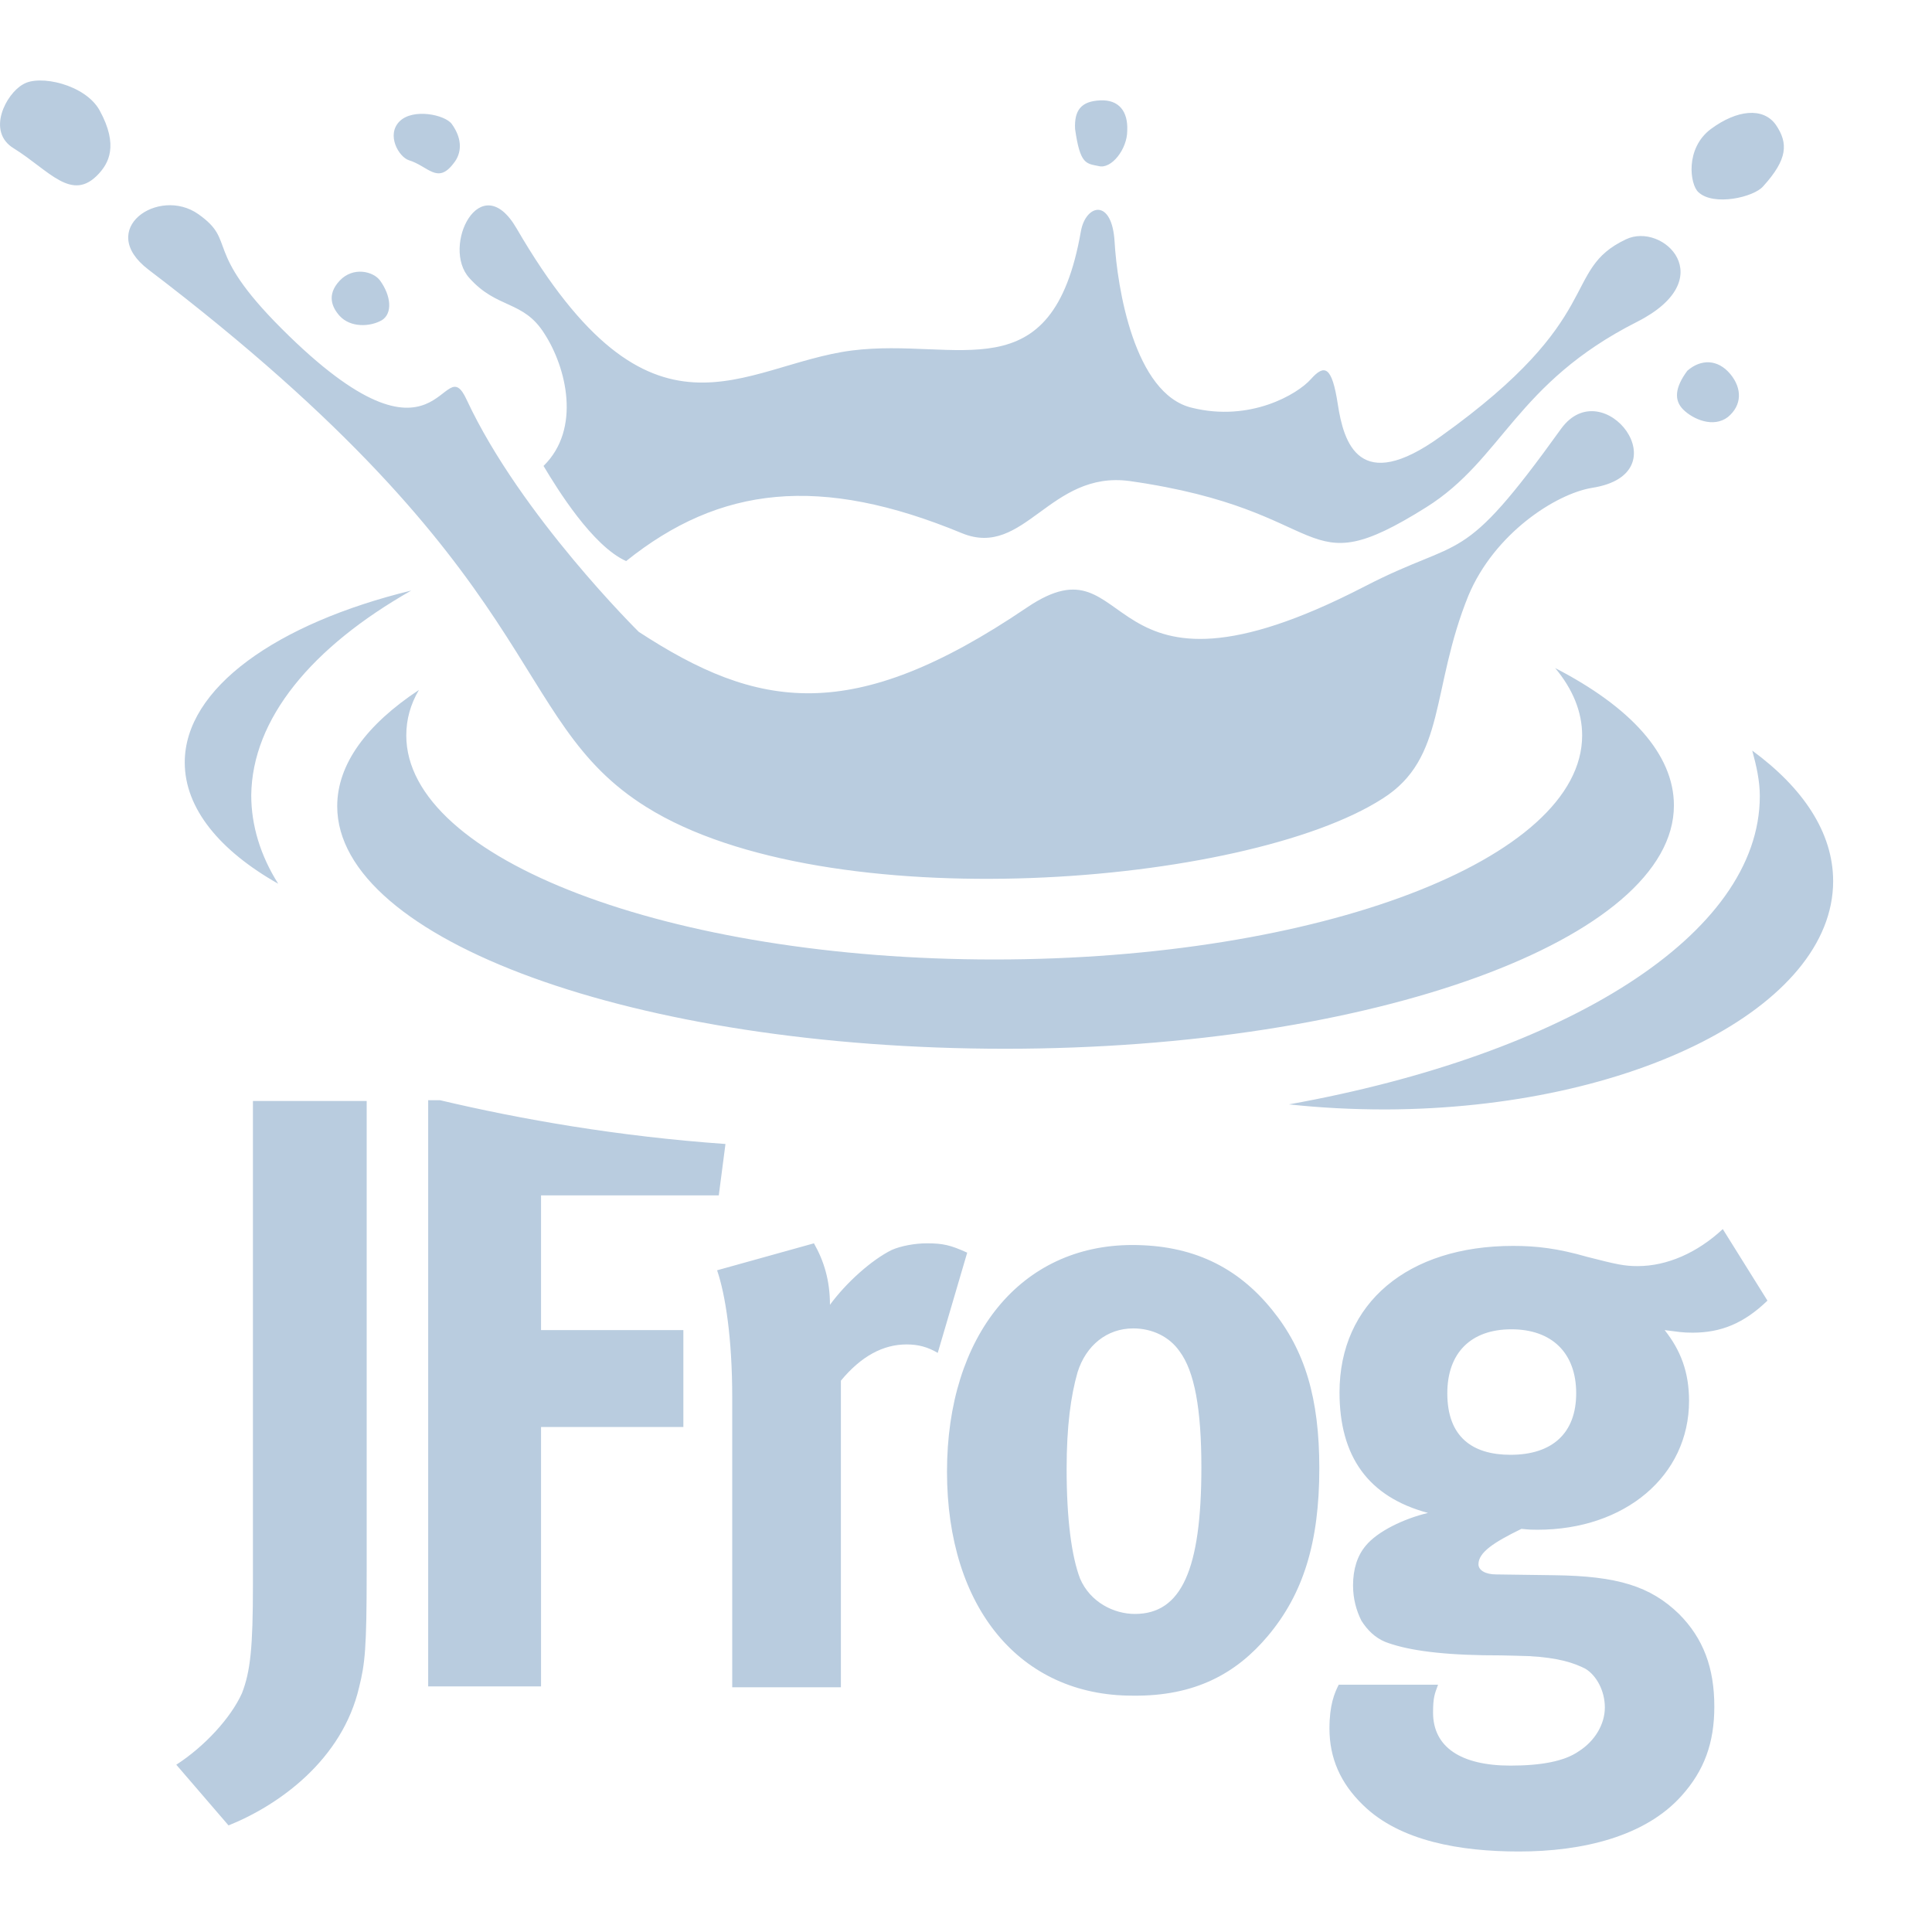
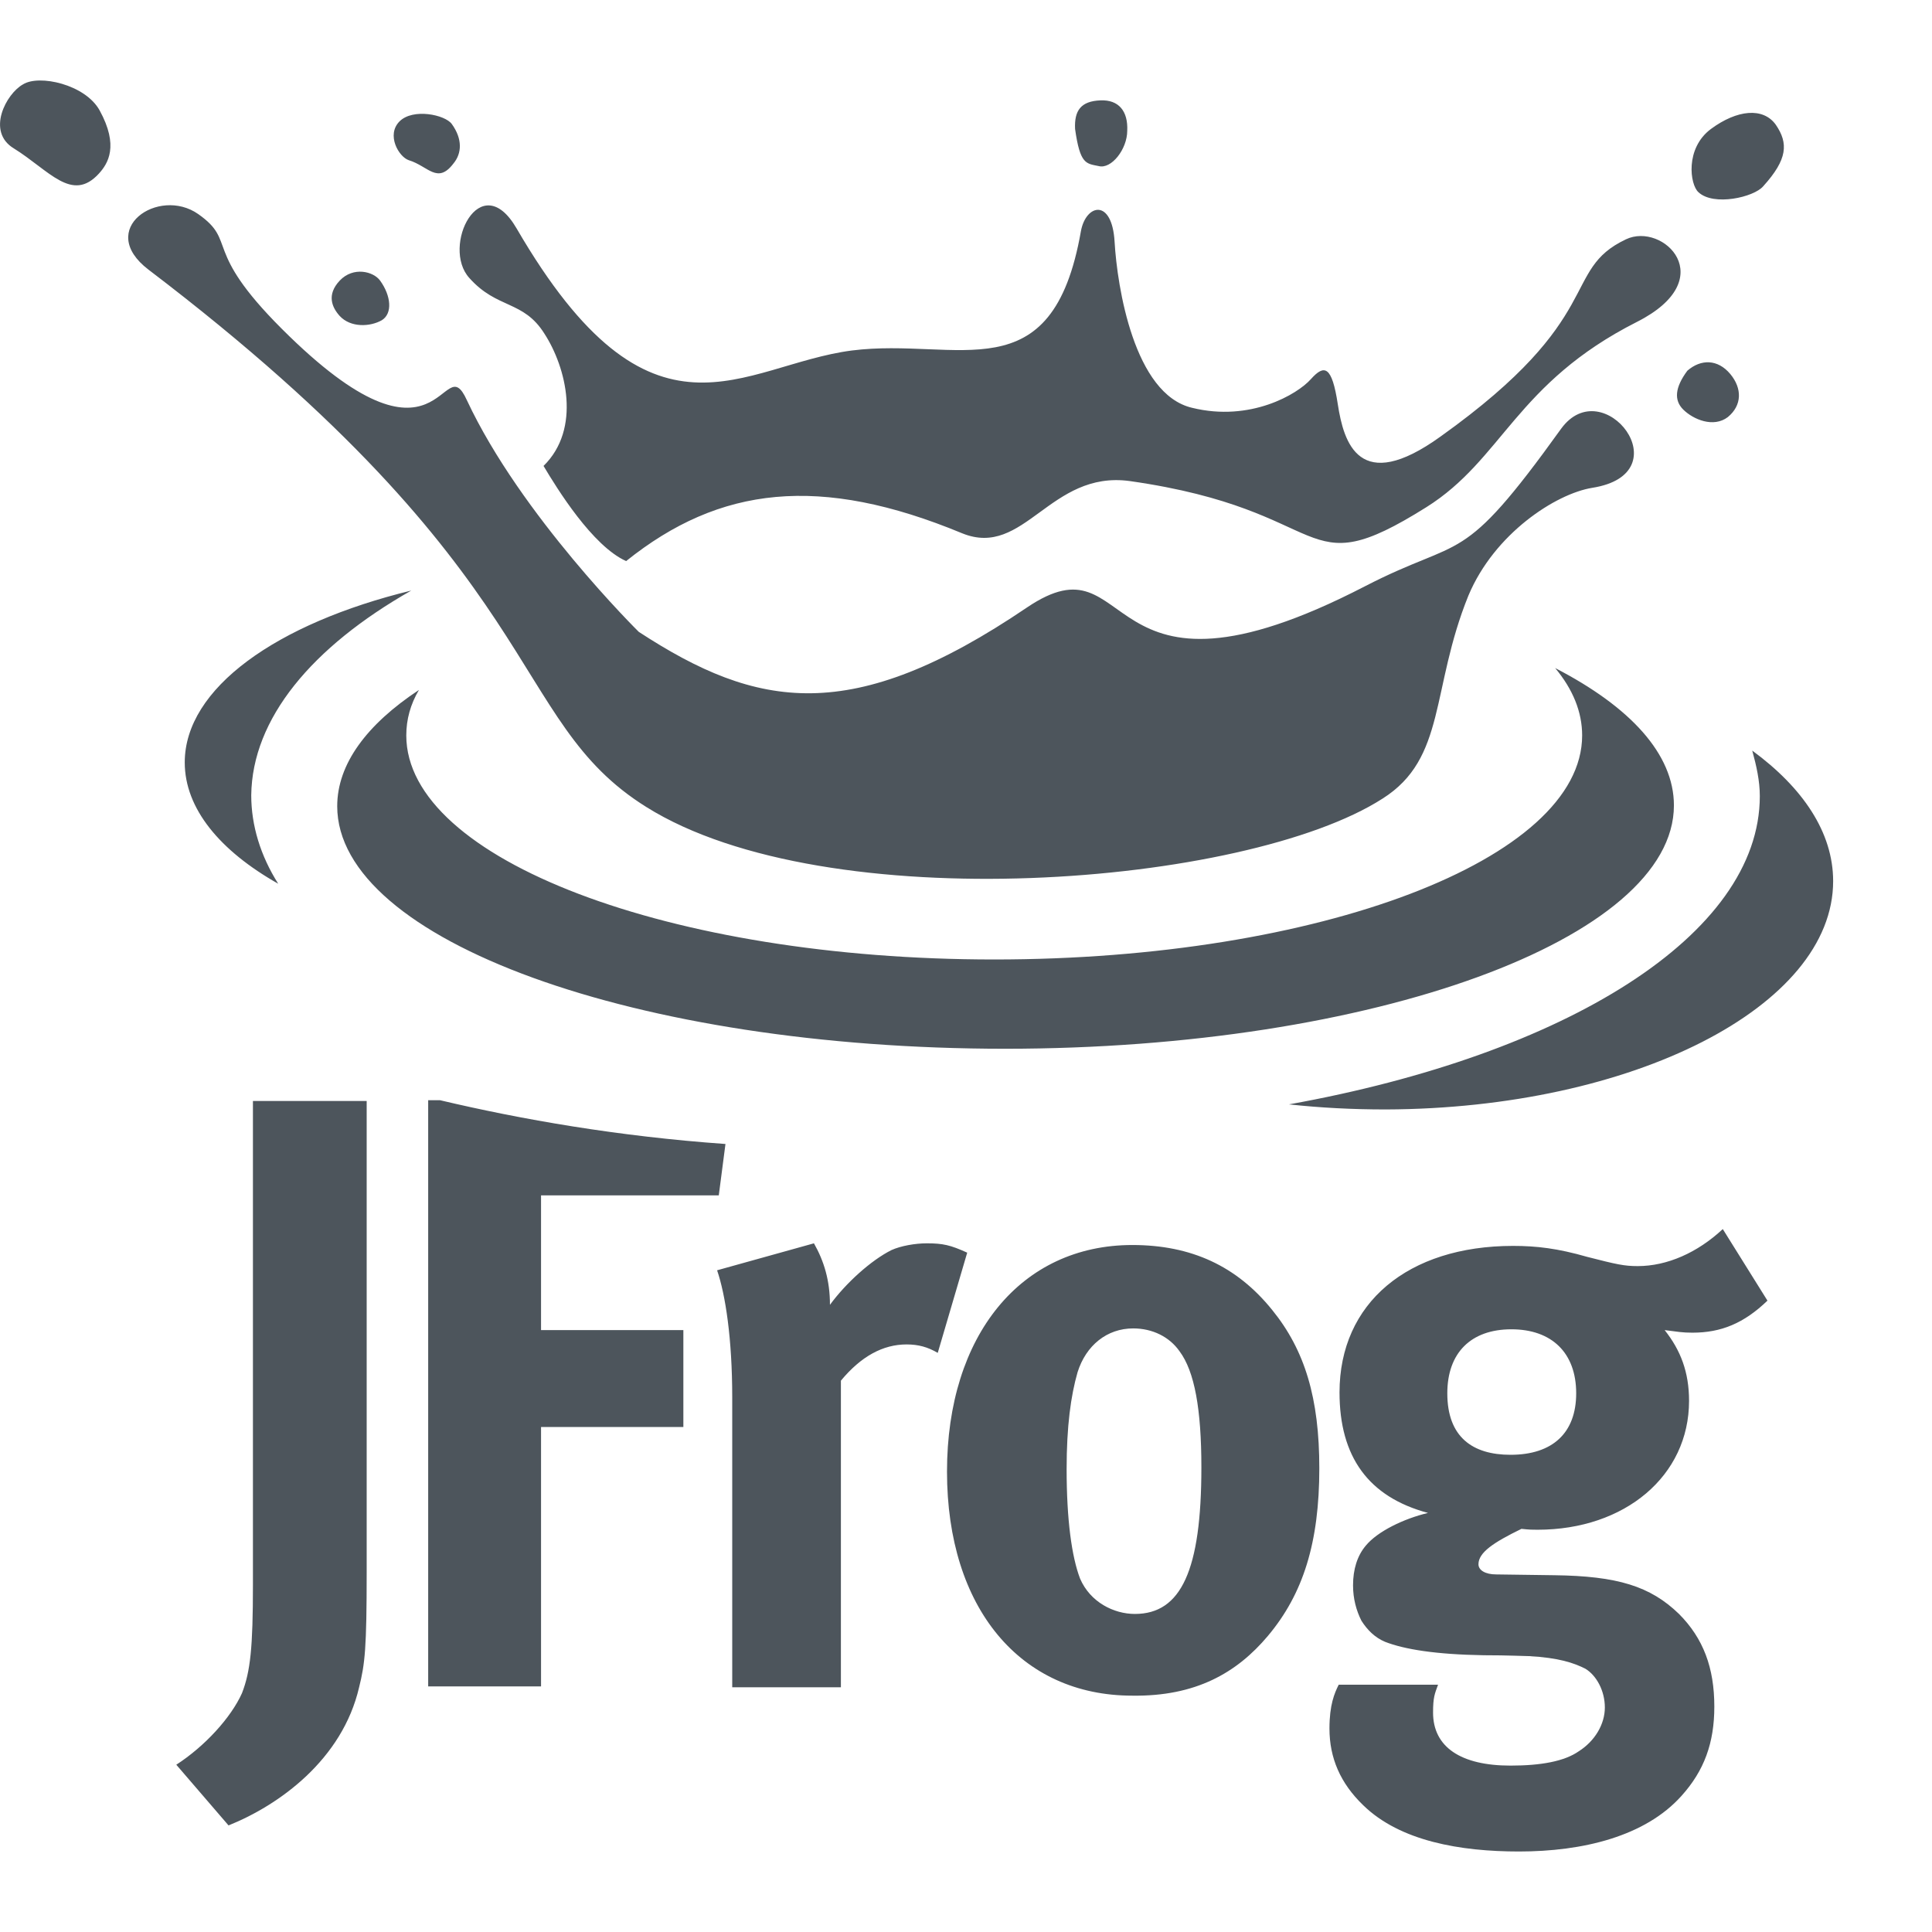
<svg xmlns="http://www.w3.org/2000/svg" width="24" height="24" viewBox="0 0 24 24" fill="none">
-   <path d="M10.111 15.445L8.908 15.78C9.012 16.084 9.096 16.628 9.096 17.36V20.96H10.446V17.151C10.697 16.848 10.969 16.701 11.262 16.701C11.408 16.701 11.524 16.733 11.649 16.806L12.015 15.561C11.806 15.466 11.712 15.445 11.513 15.445C11.367 15.445 11.189 15.477 11.074 15.529C10.822 15.655 10.509 15.937 10.31 16.209C10.31 15.906 10.236 15.665 10.111 15.445ZM5.465 13.667H5.319V20.949H6.721V17.727H8.489V16.523H6.721V14.849H8.929L9.012 14.211C7.683 14.117 6.48 13.907 5.465 13.667ZM2.19 21.922L2.839 22.676C3.467 22.424 4.252 21.86 4.461 20.96C4.534 20.667 4.555 20.478 4.555 19.526V13.677H3.142V19.683C3.142 20.468 3.111 20.761 3.006 21.033C2.87 21.336 2.546 21.692 2.19 21.922ZM14.924 18.229C14.924 19.505 14.673 20.049 14.098 20.049C13.836 20.049 13.543 19.903 13.417 19.61C13.313 19.338 13.25 18.877 13.25 18.25C13.25 17.716 13.302 17.339 13.386 17.046C13.491 16.712 13.752 16.502 14.077 16.502C14.317 16.502 14.527 16.607 14.652 16.785C14.84 17.036 14.924 17.507 14.924 18.229ZM15.751 20.321C16.19 19.798 16.389 19.16 16.389 18.239C16.389 17.371 16.211 16.774 15.803 16.272C15.364 15.728 14.799 15.466 14.066 15.466C12.685 15.466 11.764 16.586 11.764 18.281C11.764 19.976 12.675 21.064 14.066 21.064C14.851 21.075 15.364 20.782 15.751 20.321ZM19.58 17.308C19.58 17.8 19.287 18.072 18.764 18.072C18.293 18.072 17.979 17.852 17.979 17.308C17.979 16.806 18.272 16.513 18.775 16.513C19.277 16.513 19.58 16.806 19.58 17.308ZM21.956 16.157L21.401 15.268C21.087 15.561 20.71 15.728 20.344 15.728C20.177 15.728 20.082 15.707 19.716 15.613C19.35 15.508 19.088 15.477 18.796 15.477C17.488 15.477 16.64 16.188 16.64 17.297C16.64 18.093 16.996 18.595 17.739 18.794C17.435 18.867 17.111 19.024 16.965 19.202C16.86 19.327 16.808 19.495 16.808 19.694C16.808 19.861 16.849 20.008 16.912 20.133C16.985 20.248 17.079 20.342 17.205 20.395C17.446 20.489 17.833 20.552 18.429 20.562C18.743 20.562 18.932 20.573 18.994 20.573C19.361 20.593 19.549 20.656 19.695 20.73C19.831 20.813 19.936 21.002 19.936 21.211C19.936 21.42 19.811 21.629 19.612 21.755C19.434 21.88 19.141 21.933 18.764 21.933C18.147 21.933 17.802 21.703 17.802 21.274C17.802 21.085 17.822 21.043 17.864 20.928H16.63C16.577 21.033 16.515 21.179 16.515 21.472C16.515 21.839 16.651 22.152 16.933 22.424C17.393 22.874 18.147 23 18.869 23C19.664 23 20.438 22.812 20.888 22.309C21.171 21.995 21.296 21.65 21.296 21.2C21.296 20.719 21.16 20.353 20.857 20.049C20.501 19.704 20.093 19.578 19.308 19.568L18.586 19.558C18.45 19.558 18.366 19.505 18.366 19.432C18.366 19.285 18.555 19.16 18.9 18.992C19.005 19.003 19.036 19.003 19.099 19.003C20.187 19.003 20.982 18.333 20.982 17.402C20.982 17.046 20.878 16.774 20.679 16.523C20.846 16.544 20.899 16.555 21.024 16.555C21.38 16.555 21.663 16.439 21.956 16.157ZM5.109 7.336C3.435 7.744 2.295 8.55 2.295 9.471C2.295 10.046 2.734 10.57 3.456 10.978C3.237 10.632 3.121 10.256 3.121 9.879C3.132 8.927 3.875 8.037 5.109 7.336ZM22.772 10.946C22.772 10.339 22.395 9.785 21.767 9.324C21.819 9.513 21.861 9.701 21.861 9.889C21.861 11.616 19.444 13.102 16.012 13.719C16.399 13.761 16.797 13.782 17.216 13.782C20.281 13.771 22.772 12.505 22.772 10.946ZM20.794 10.005C20.794 9.366 20.25 8.78 19.319 8.299C19.538 8.561 19.654 8.843 19.654 9.136C19.654 10.674 16.389 11.919 12.35 11.919C8.322 11.919 5.047 10.674 5.047 9.136C5.047 8.937 5.099 8.749 5.204 8.571C4.555 9 4.189 9.492 4.189 10.015C4.189 11.679 7.903 13.028 12.486 13.028C17.069 13.028 20.794 11.658 20.794 10.005ZM17.174 9.921C15.479 11.009 10.268 11.428 8.029 10.025C6.271 8.927 6.878 7.179 1.845 3.35C1.186 2.848 1.97 2.314 2.462 2.659C2.954 3.005 2.504 3.088 3.498 4.082C5.507 6.091 5.486 4.281 5.8 4.972C6.47 6.405 7.935 7.849 7.935 7.849C9.41 8.812 10.582 9.021 12.758 7.546C14.139 6.614 13.574 9.031 16.954 7.284C18.189 6.646 18.136 7.075 19.392 5.327C19.915 4.605 20.909 5.882 19.779 6.06C19.329 6.133 18.565 6.625 18.241 7.399C17.77 8.561 17.969 9.419 17.174 9.921ZM7.778 6.97C7.359 6.782 6.92 6.07 6.752 5.788C7.223 5.327 7.035 4.564 6.763 4.145C6.501 3.727 6.177 3.842 5.831 3.454C5.476 3.067 5.967 2.063 6.417 2.837C8.102 5.736 9.211 4.532 10.582 4.354C11.9 4.187 13.072 4.909 13.428 2.869C13.491 2.534 13.815 2.46 13.846 3.005C13.878 3.559 14.087 4.898 14.809 5.066C15.531 5.244 16.117 4.898 16.284 4.71C16.452 4.522 16.546 4.543 16.619 5.024C16.692 5.495 16.881 6.154 17.896 5.422C19.978 3.936 19.381 3.36 20.198 2.973C20.658 2.753 21.39 3.465 20.334 3.999C18.827 4.762 18.67 5.704 17.718 6.301C16.117 7.305 16.609 6.342 14.035 5.976C13.041 5.84 12.727 6.939 11.953 6.625C10.184 5.892 8.939 6.039 7.778 6.97ZM13.355 1.602C13.417 2.042 13.491 2.031 13.648 2.063C13.805 2.105 14.003 1.854 14.003 1.623C14.014 1.383 13.899 1.236 13.668 1.247C13.428 1.257 13.344 1.372 13.355 1.602ZM21.098 2.387C21.286 2.565 21.788 2.45 21.903 2.314C22.207 1.979 22.217 1.78 22.06 1.55C21.903 1.33 21.579 1.362 21.254 1.602C20.93 1.843 20.993 2.293 21.098 2.387ZM20.961 4.605C20.805 4.815 20.794 4.972 20.909 5.087C21.035 5.212 21.286 5.317 21.464 5.181C21.642 5.034 21.642 4.825 21.495 4.647C21.338 4.459 21.129 4.459 20.961 4.605ZM5.078 1.99C5.319 2.063 5.434 2.293 5.633 2.031C5.737 1.906 5.748 1.728 5.612 1.54C5.528 1.425 5.13 1.341 4.963 1.508C4.796 1.676 4.953 1.948 5.078 1.99ZM0.171 1.843C0.61 2.115 0.893 2.523 1.228 2.157C1.343 2.031 1.479 1.812 1.238 1.372C1.06 1.048 0.485 0.922 0.286 1.048C0.077 1.163 -0.174 1.634 0.171 1.843ZM4.22 3.925C4.356 4.072 4.597 4.061 4.743 3.978C4.879 3.894 4.858 3.674 4.722 3.486C4.639 3.371 4.388 3.308 4.22 3.486C4.053 3.664 4.126 3.821 4.22 3.925Z" fill="#B9CCDF" />
+   <path d="M10.111 15.445L8.908 15.78C9.012 16.084 9.096 16.628 9.096 17.36V20.96H10.446V17.151C10.697 16.848 10.969 16.701 11.262 16.701C11.408 16.701 11.524 16.733 11.649 16.806L12.015 15.561C11.806 15.466 11.712 15.445 11.513 15.445C11.367 15.445 11.189 15.477 11.074 15.529C10.822 15.655 10.509 15.937 10.31 16.209C10.31 15.906 10.236 15.665 10.111 15.445ZM5.465 13.667H5.319V20.949H6.721V17.727H8.489V16.523H6.721V14.849H8.929L9.012 14.211C7.683 14.117 6.48 13.907 5.465 13.667ZM2.19 21.922L2.839 22.676C3.467 22.424 4.252 21.86 4.461 20.96C4.534 20.667 4.555 20.478 4.555 19.526V13.677H3.142V19.683C3.142 20.468 3.111 20.761 3.006 21.033C2.87 21.336 2.546 21.692 2.19 21.922ZM14.924 18.229C14.924 19.505 14.673 20.049 14.098 20.049C13.836 20.049 13.543 19.903 13.417 19.61C13.313 19.338 13.25 18.877 13.25 18.25C13.25 17.716 13.302 17.339 13.386 17.046C13.491 16.712 13.752 16.502 14.077 16.502C14.317 16.502 14.527 16.607 14.652 16.785C14.84 17.036 14.924 17.507 14.924 18.229ZM15.751 20.321C16.19 19.798 16.389 19.16 16.389 18.239C16.389 17.371 16.211 16.774 15.803 16.272C15.364 15.728 14.799 15.466 14.066 15.466C12.685 15.466 11.764 16.586 11.764 18.281C11.764 19.976 12.675 21.064 14.066 21.064C14.851 21.075 15.364 20.782 15.751 20.321ZM19.58 17.308C19.58 17.8 19.287 18.072 18.764 18.072C18.293 18.072 17.979 17.852 17.979 17.308C17.979 16.806 18.272 16.513 18.775 16.513C19.277 16.513 19.58 16.806 19.58 17.308ZM21.956 16.157L21.401 15.268C21.087 15.561 20.71 15.728 20.344 15.728C20.177 15.728 20.082 15.707 19.716 15.613C19.35 15.508 19.088 15.477 18.796 15.477C17.488 15.477 16.64 16.188 16.64 17.297C16.64 18.093 16.996 18.595 17.739 18.794C17.435 18.867 17.111 19.024 16.965 19.202C16.86 19.327 16.808 19.495 16.808 19.694C16.808 19.861 16.849 20.008 16.912 20.133C16.985 20.248 17.079 20.342 17.205 20.395C17.446 20.489 17.833 20.552 18.429 20.562C18.743 20.562 18.932 20.573 18.994 20.573C19.361 20.593 19.549 20.656 19.695 20.73C19.831 20.813 19.936 21.002 19.936 21.211C19.936 21.42 19.811 21.629 19.612 21.755C19.434 21.88 19.141 21.933 18.764 21.933C18.147 21.933 17.802 21.703 17.802 21.274C17.802 21.085 17.822 21.043 17.864 20.928H16.63C16.577 21.033 16.515 21.179 16.515 21.472C16.515 21.839 16.651 22.152 16.933 22.424C17.393 22.874 18.147 23 18.869 23C19.664 23 20.438 22.812 20.888 22.309C21.171 21.995 21.296 21.65 21.296 21.2C21.296 20.719 21.16 20.353 20.857 20.049C20.501 19.704 20.093 19.578 19.308 19.568L18.586 19.558C18.45 19.558 18.366 19.505 18.366 19.432C18.366 19.285 18.555 19.16 18.9 18.992C19.005 19.003 19.036 19.003 19.099 19.003C20.187 19.003 20.982 18.333 20.982 17.402C20.982 17.046 20.878 16.774 20.679 16.523C20.846 16.544 20.899 16.555 21.024 16.555C21.38 16.555 21.663 16.439 21.956 16.157ZM5.109 7.336C3.435 7.744 2.295 8.55 2.295 9.471C2.295 10.046 2.734 10.57 3.456 10.978C3.237 10.632 3.121 10.256 3.121 9.879C3.132 8.927 3.875 8.037 5.109 7.336ZM22.772 10.946C22.772 10.339 22.395 9.785 21.767 9.324C21.819 9.513 21.861 9.701 21.861 9.889C21.861 11.616 19.444 13.102 16.012 13.719C16.399 13.761 16.797 13.782 17.216 13.782C20.281 13.771 22.772 12.505 22.772 10.946ZM20.794 10.005C20.794 9.366 20.25 8.78 19.319 8.299C19.538 8.561 19.654 8.843 19.654 9.136C19.654 10.674 16.389 11.919 12.35 11.919C8.322 11.919 5.047 10.674 5.047 9.136C5.047 8.937 5.099 8.749 5.204 8.571C4.555 9 4.189 9.492 4.189 10.015C4.189 11.679 7.903 13.028 12.486 13.028C17.069 13.028 20.794 11.658 20.794 10.005ZM17.174 9.921C15.479 11.009 10.268 11.428 8.029 10.025C6.271 8.927 6.878 7.179 1.845 3.35C1.186 2.848 1.97 2.314 2.462 2.659C2.954 3.005 2.504 3.088 3.498 4.082C5.507 6.091 5.486 4.281 5.8 4.972C6.47 6.405 7.935 7.849 7.935 7.849C9.41 8.812 10.582 9.021 12.758 7.546C14.139 6.614 13.574 9.031 16.954 7.284C18.189 6.646 18.136 7.075 19.392 5.327C19.915 4.605 20.909 5.882 19.779 6.06C19.329 6.133 18.565 6.625 18.241 7.399C17.77 8.561 17.969 9.419 17.174 9.921ZM7.778 6.97C7.359 6.782 6.92 6.07 6.752 5.788C7.223 5.327 7.035 4.564 6.763 4.145C6.501 3.727 6.177 3.842 5.831 3.454C5.476 3.067 5.967 2.063 6.417 2.837C8.102 5.736 9.211 4.532 10.582 4.354C11.9 4.187 13.072 4.909 13.428 2.869C13.491 2.534 13.815 2.46 13.846 3.005C13.878 3.559 14.087 4.898 14.809 5.066C15.531 5.244 16.117 4.898 16.284 4.71C16.452 4.522 16.546 4.543 16.619 5.024C16.692 5.495 16.881 6.154 17.896 5.422C19.978 3.936 19.381 3.36 20.198 2.973C20.658 2.753 21.39 3.465 20.334 3.999C18.827 4.762 18.67 5.704 17.718 6.301C16.117 7.305 16.609 6.342 14.035 5.976C13.041 5.84 12.727 6.939 11.953 6.625C10.184 5.892 8.939 6.039 7.778 6.97ZM13.355 1.602C13.417 2.042 13.491 2.031 13.648 2.063C13.805 2.105 14.003 1.854 14.003 1.623C14.014 1.383 13.899 1.236 13.668 1.247C13.428 1.257 13.344 1.372 13.355 1.602ZM21.098 2.387C21.286 2.565 21.788 2.45 21.903 2.314C22.207 1.979 22.217 1.78 22.06 1.55C21.903 1.33 21.579 1.362 21.254 1.602C20.93 1.843 20.993 2.293 21.098 2.387ZM20.961 4.605C20.805 4.815 20.794 4.972 20.909 5.087C21.035 5.212 21.286 5.317 21.464 5.181C21.642 5.034 21.642 4.825 21.495 4.647C21.338 4.459 21.129 4.459 20.961 4.605ZM5.078 1.99C5.319 2.063 5.434 2.293 5.633 2.031C5.737 1.906 5.748 1.728 5.612 1.54C5.528 1.425 5.13 1.341 4.963 1.508C4.796 1.676 4.953 1.948 5.078 1.99ZM0.171 1.843C0.61 2.115 0.893 2.523 1.228 2.157C1.343 2.031 1.479 1.812 1.238 1.372C1.06 1.048 0.485 0.922 0.286 1.048C0.077 1.163 -0.174 1.634 0.171 1.843ZM4.22 3.925C4.356 4.072 4.597 4.061 4.743 3.978C4.879 3.894 4.858 3.674 4.722 3.486C4.639 3.371 4.388 3.308 4.22 3.486C4.053 3.664 4.126 3.821 4.22 3.925Z" fill="#4d555c" />
</svg>
